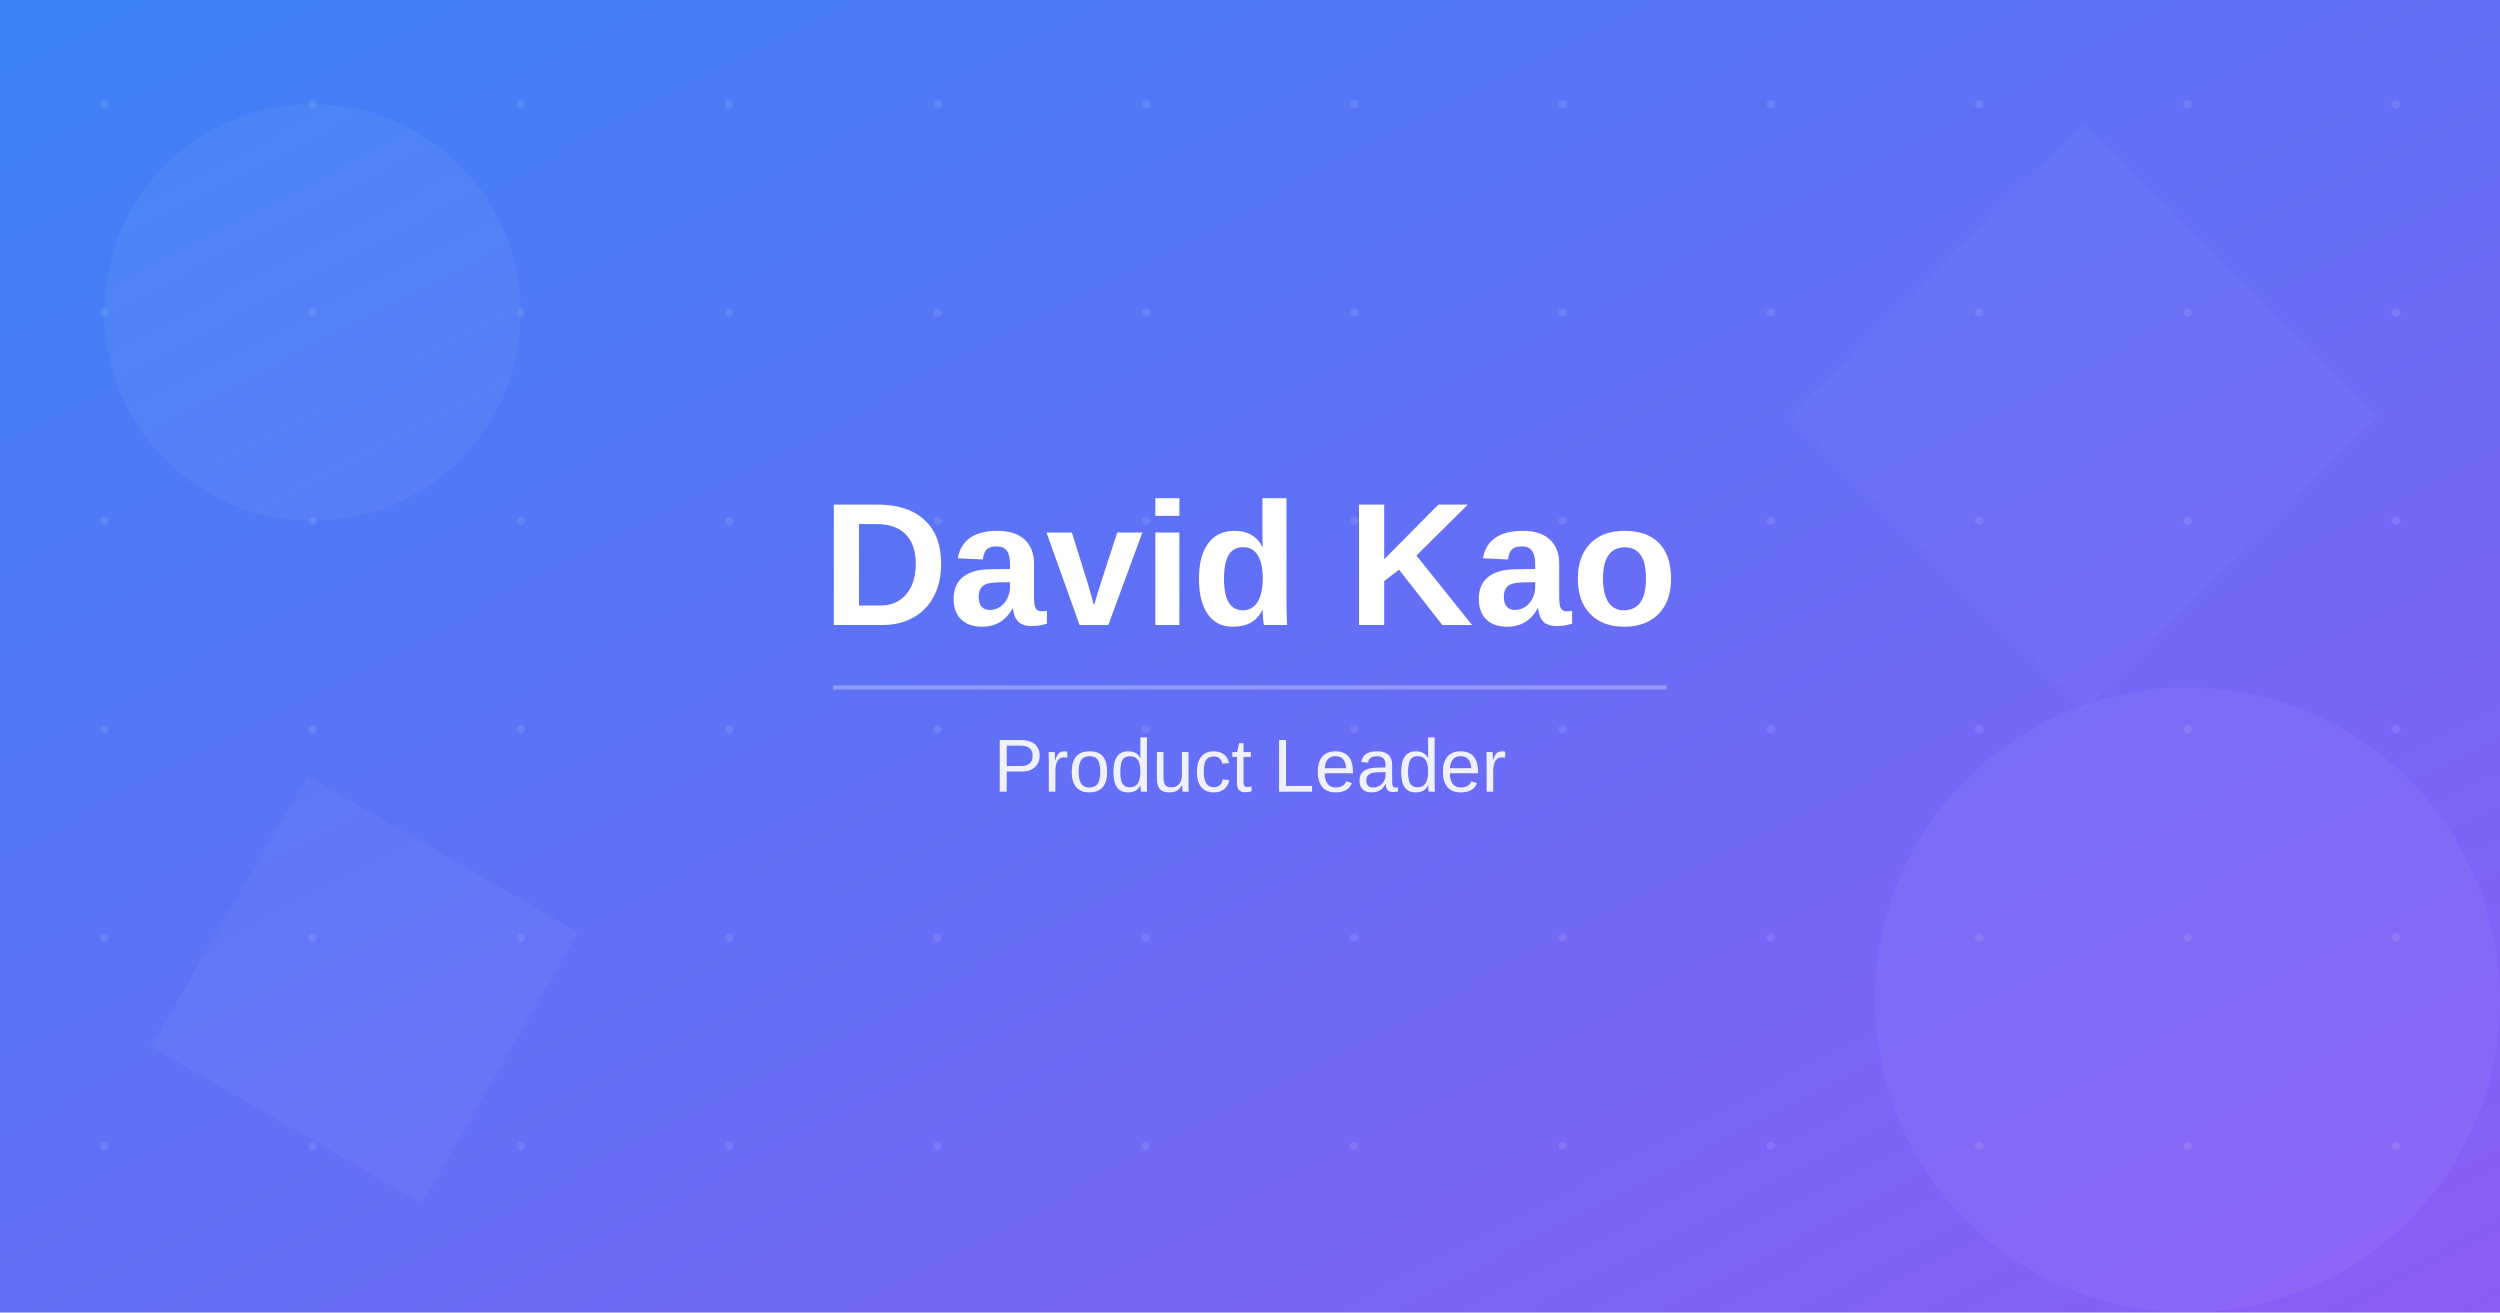
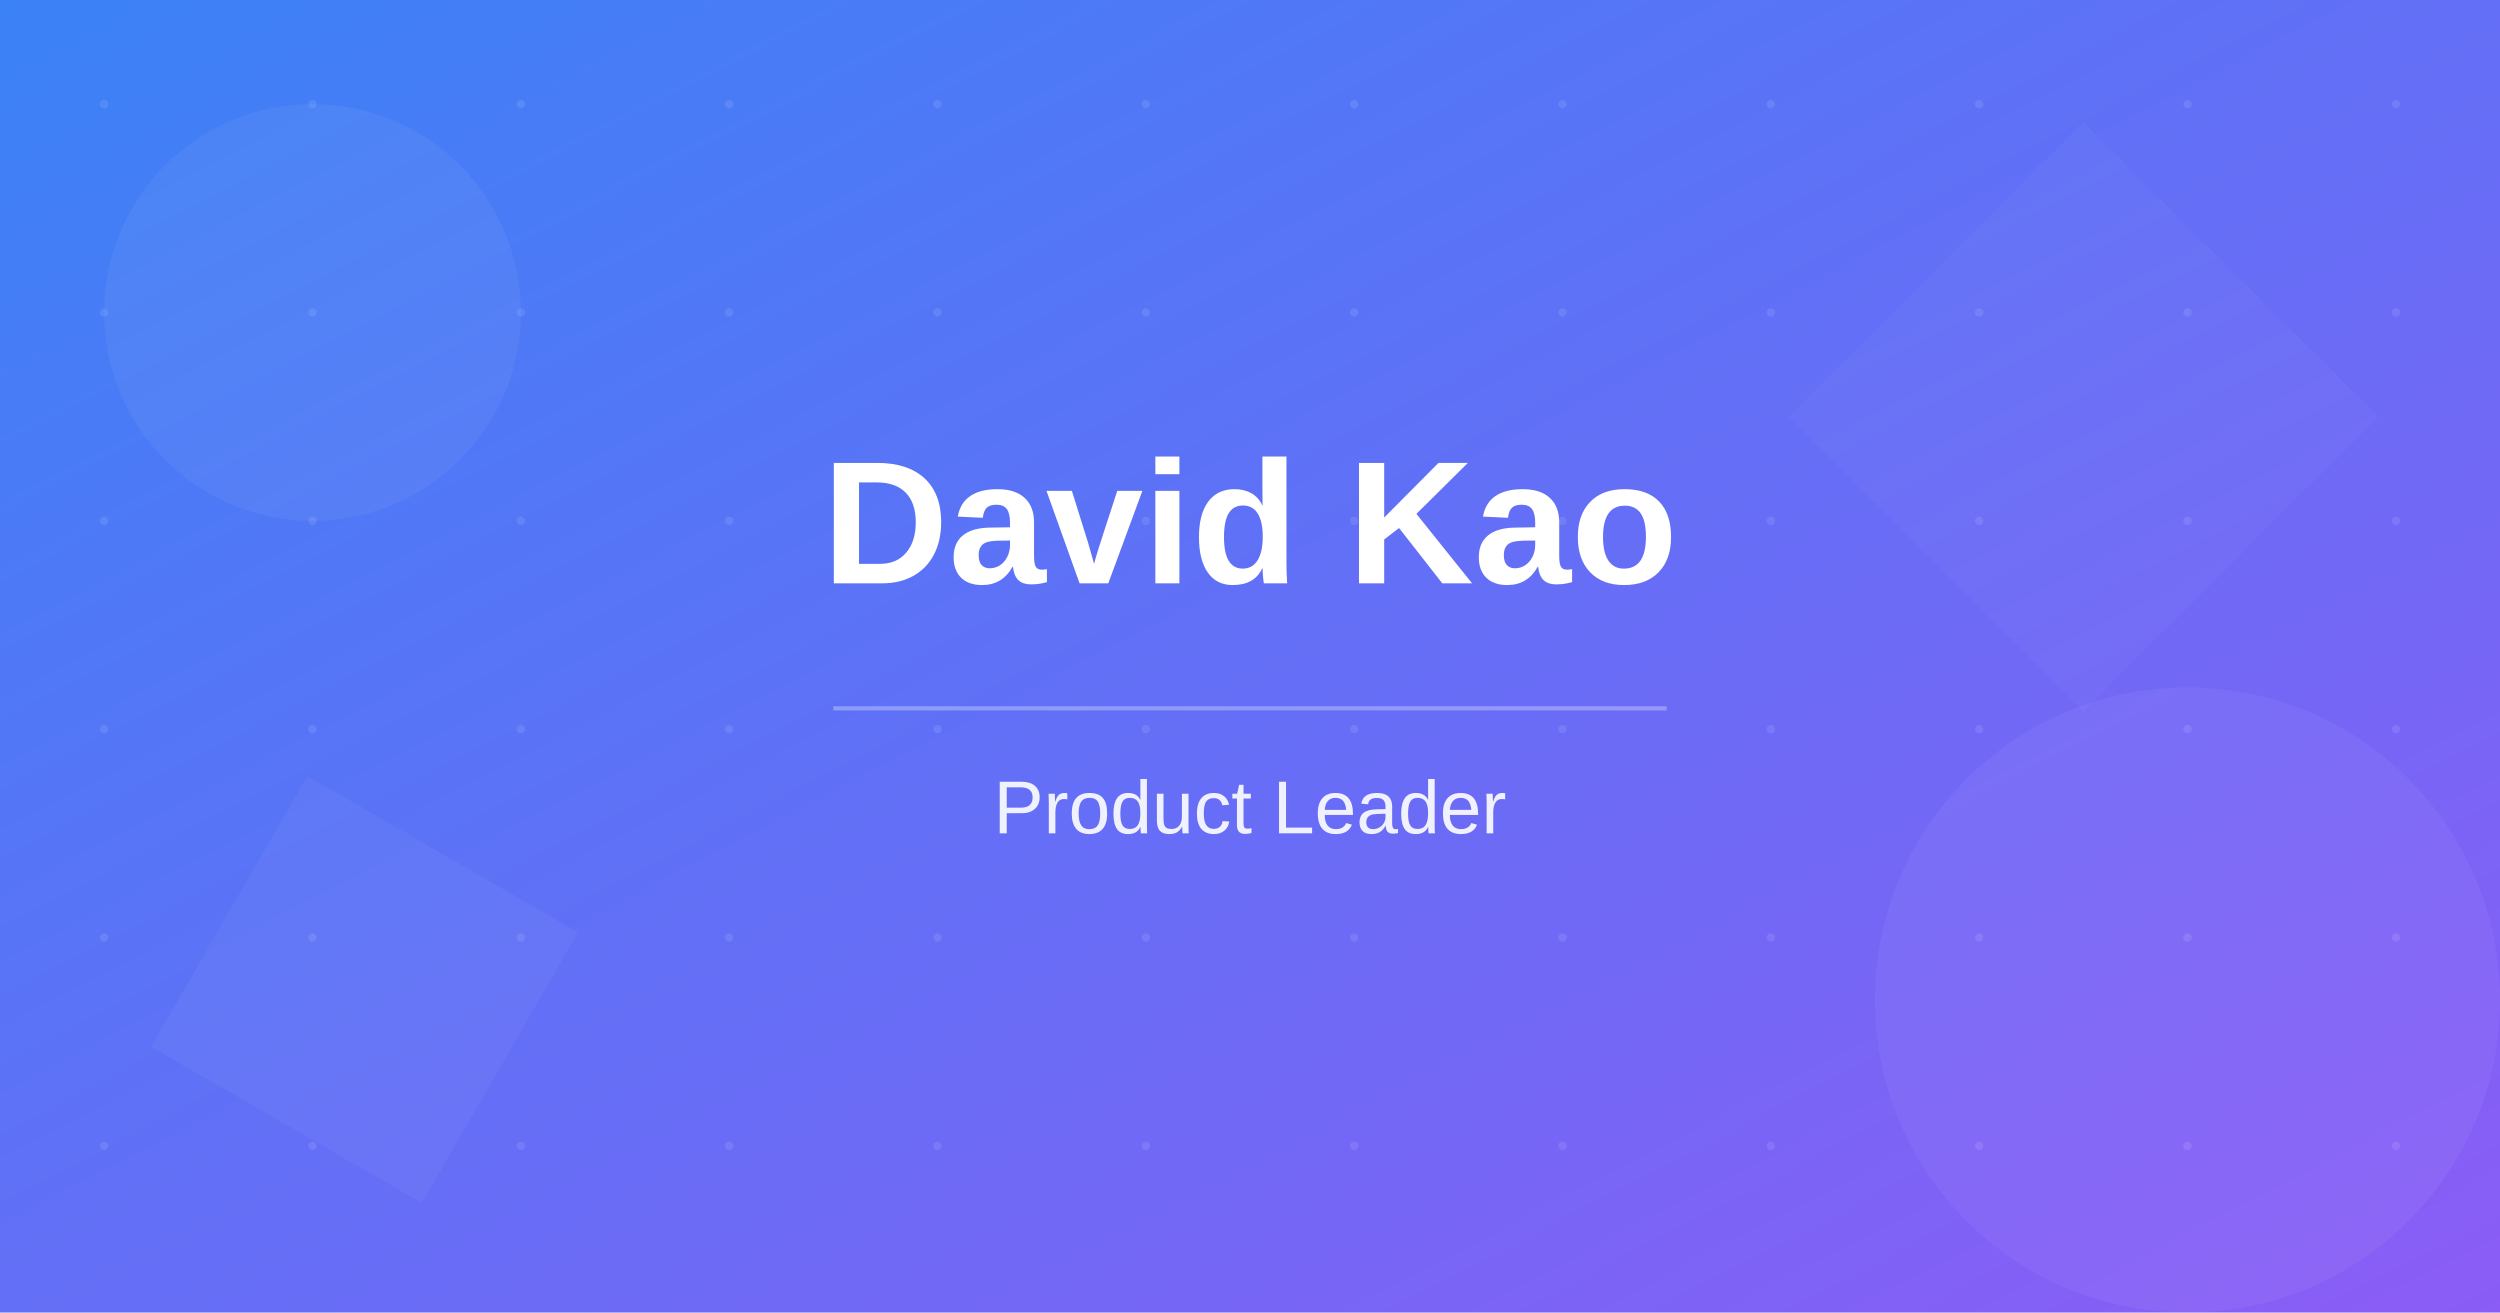
<svg xmlns="http://www.w3.org/2000/svg" width="1200" height="630" viewBox="0 0 1200 630">
  <defs>
    <linearGradient id="bgGradient" x1="0%" y1="0%" x2="100%" y2="100%">
      <stop offset="0%" style="stop-color:#3B82F6;stop-opacity:1" />
      <stop offset="100%" style="stop-color:#8B5CF6;stop-opacity:1" />
    </linearGradient>
    <pattern id="circlePattern" x="0" y="0" width="100" height="100" patternUnits="userSpaceOnUse" opacity="0.1">
      <circle cx="50" cy="50" r="2" fill="white" />
    </pattern>
  </defs>
  <rect width="1200" height="630" fill="url(#bgGradient)" />
  <rect width="1200" height="630" fill="url(#circlePattern)" />
  <circle cx="150" cy="150" r="100" fill="white" opacity="0.05" />
  <circle cx="1050" cy="480" r="150" fill="white" opacity="0.05" />
  <rect x="900" y="100" width="200" height="200" fill="white" opacity="0.03" transform="rotate(45 1000 200)" />
  <rect x="100" y="400" width="150" height="150" fill="white" opacity="0.04" transform="rotate(30 175 475)" />
-   <text x="600" y="300" font-family="Arial, sans-serif" font-size="84" font-weight="bold" fill="white" text-anchor="middle">David Kao</text>
-   <text x="600" y="380" font-family="Arial, sans-serif" font-size="36" font-weight="300" fill="white" text-anchor="middle" opacity="0.9">Product Leader</text>
-   <line x1="400" y1="330" x2="800" y2="330" stroke="white" stroke-width="2" opacity="0.3" />
+   <text x="600" y="280" font-family="Arial, sans-serif" font-size="84" font-weight="bold" fill="white" text-anchor="middle">David Kao</text>
+   <line x1="400" y1="340" x2="800" y2="340" stroke="white" stroke-width="2" opacity="0.3" />
+   <text x="600" y="400" font-family="Arial, sans-serif" font-size="36" font-weight="300" fill="white" text-anchor="middle" opacity="0.9">Product Leader</text>
</svg>
